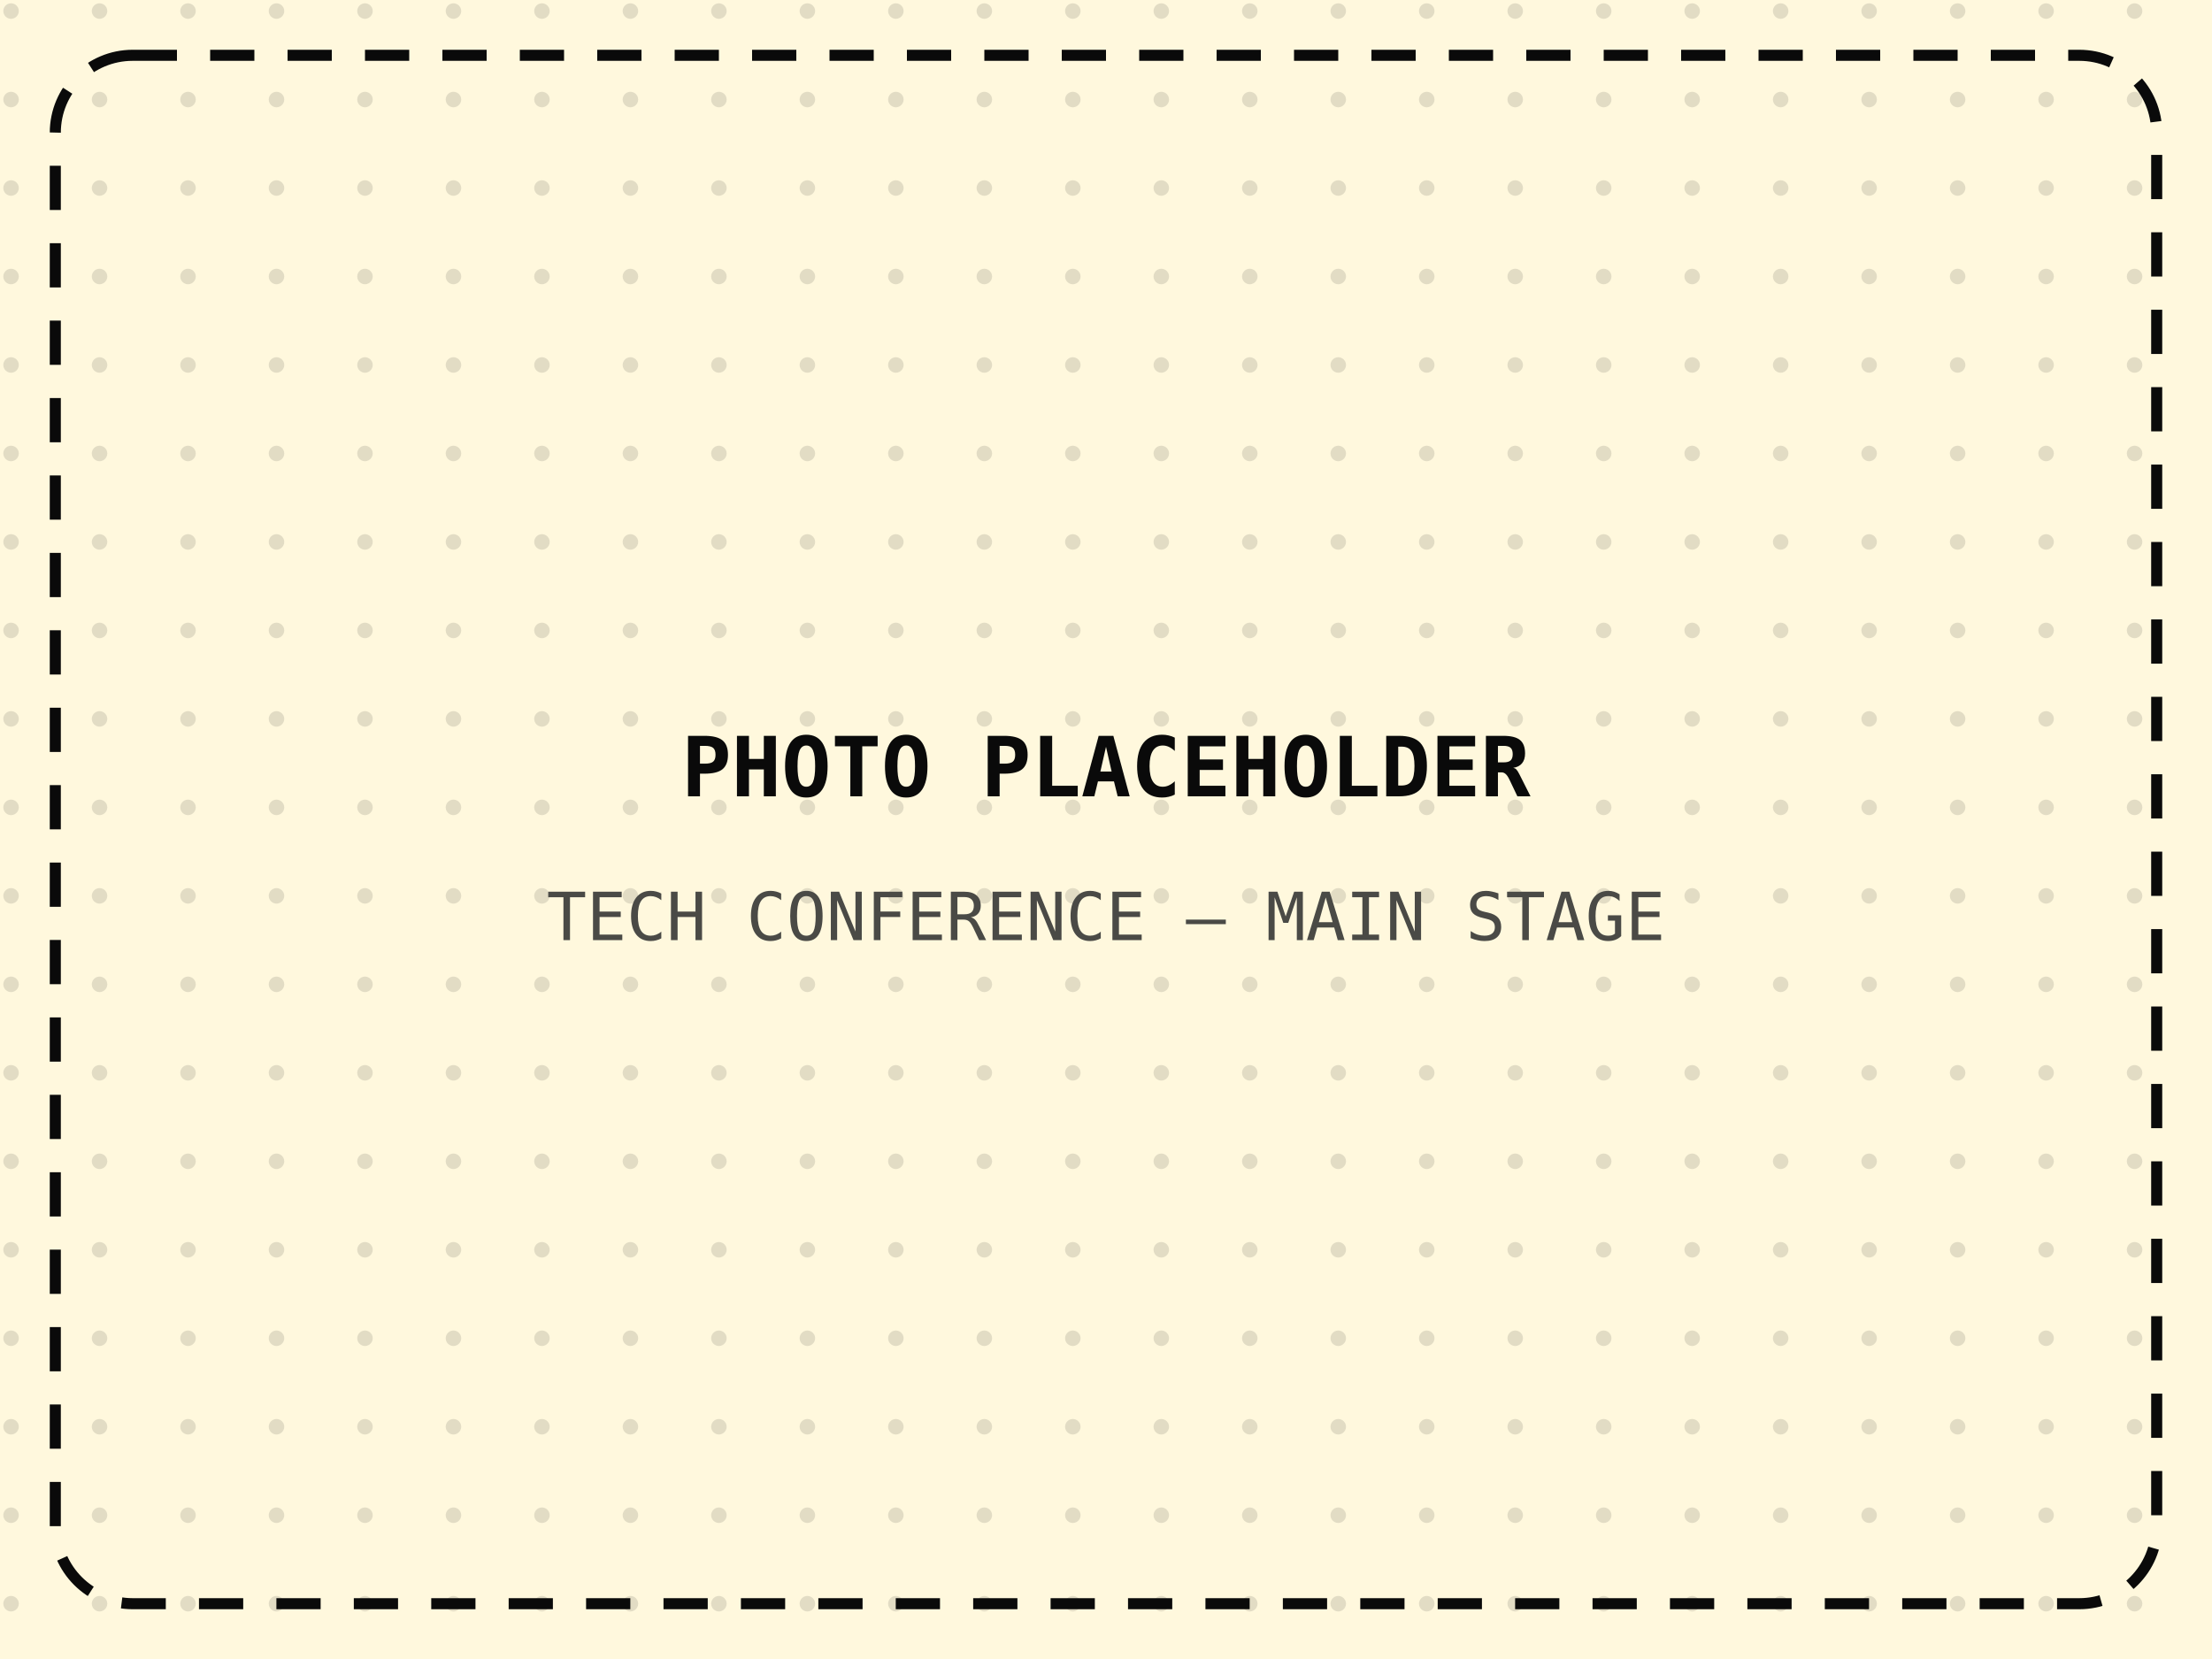
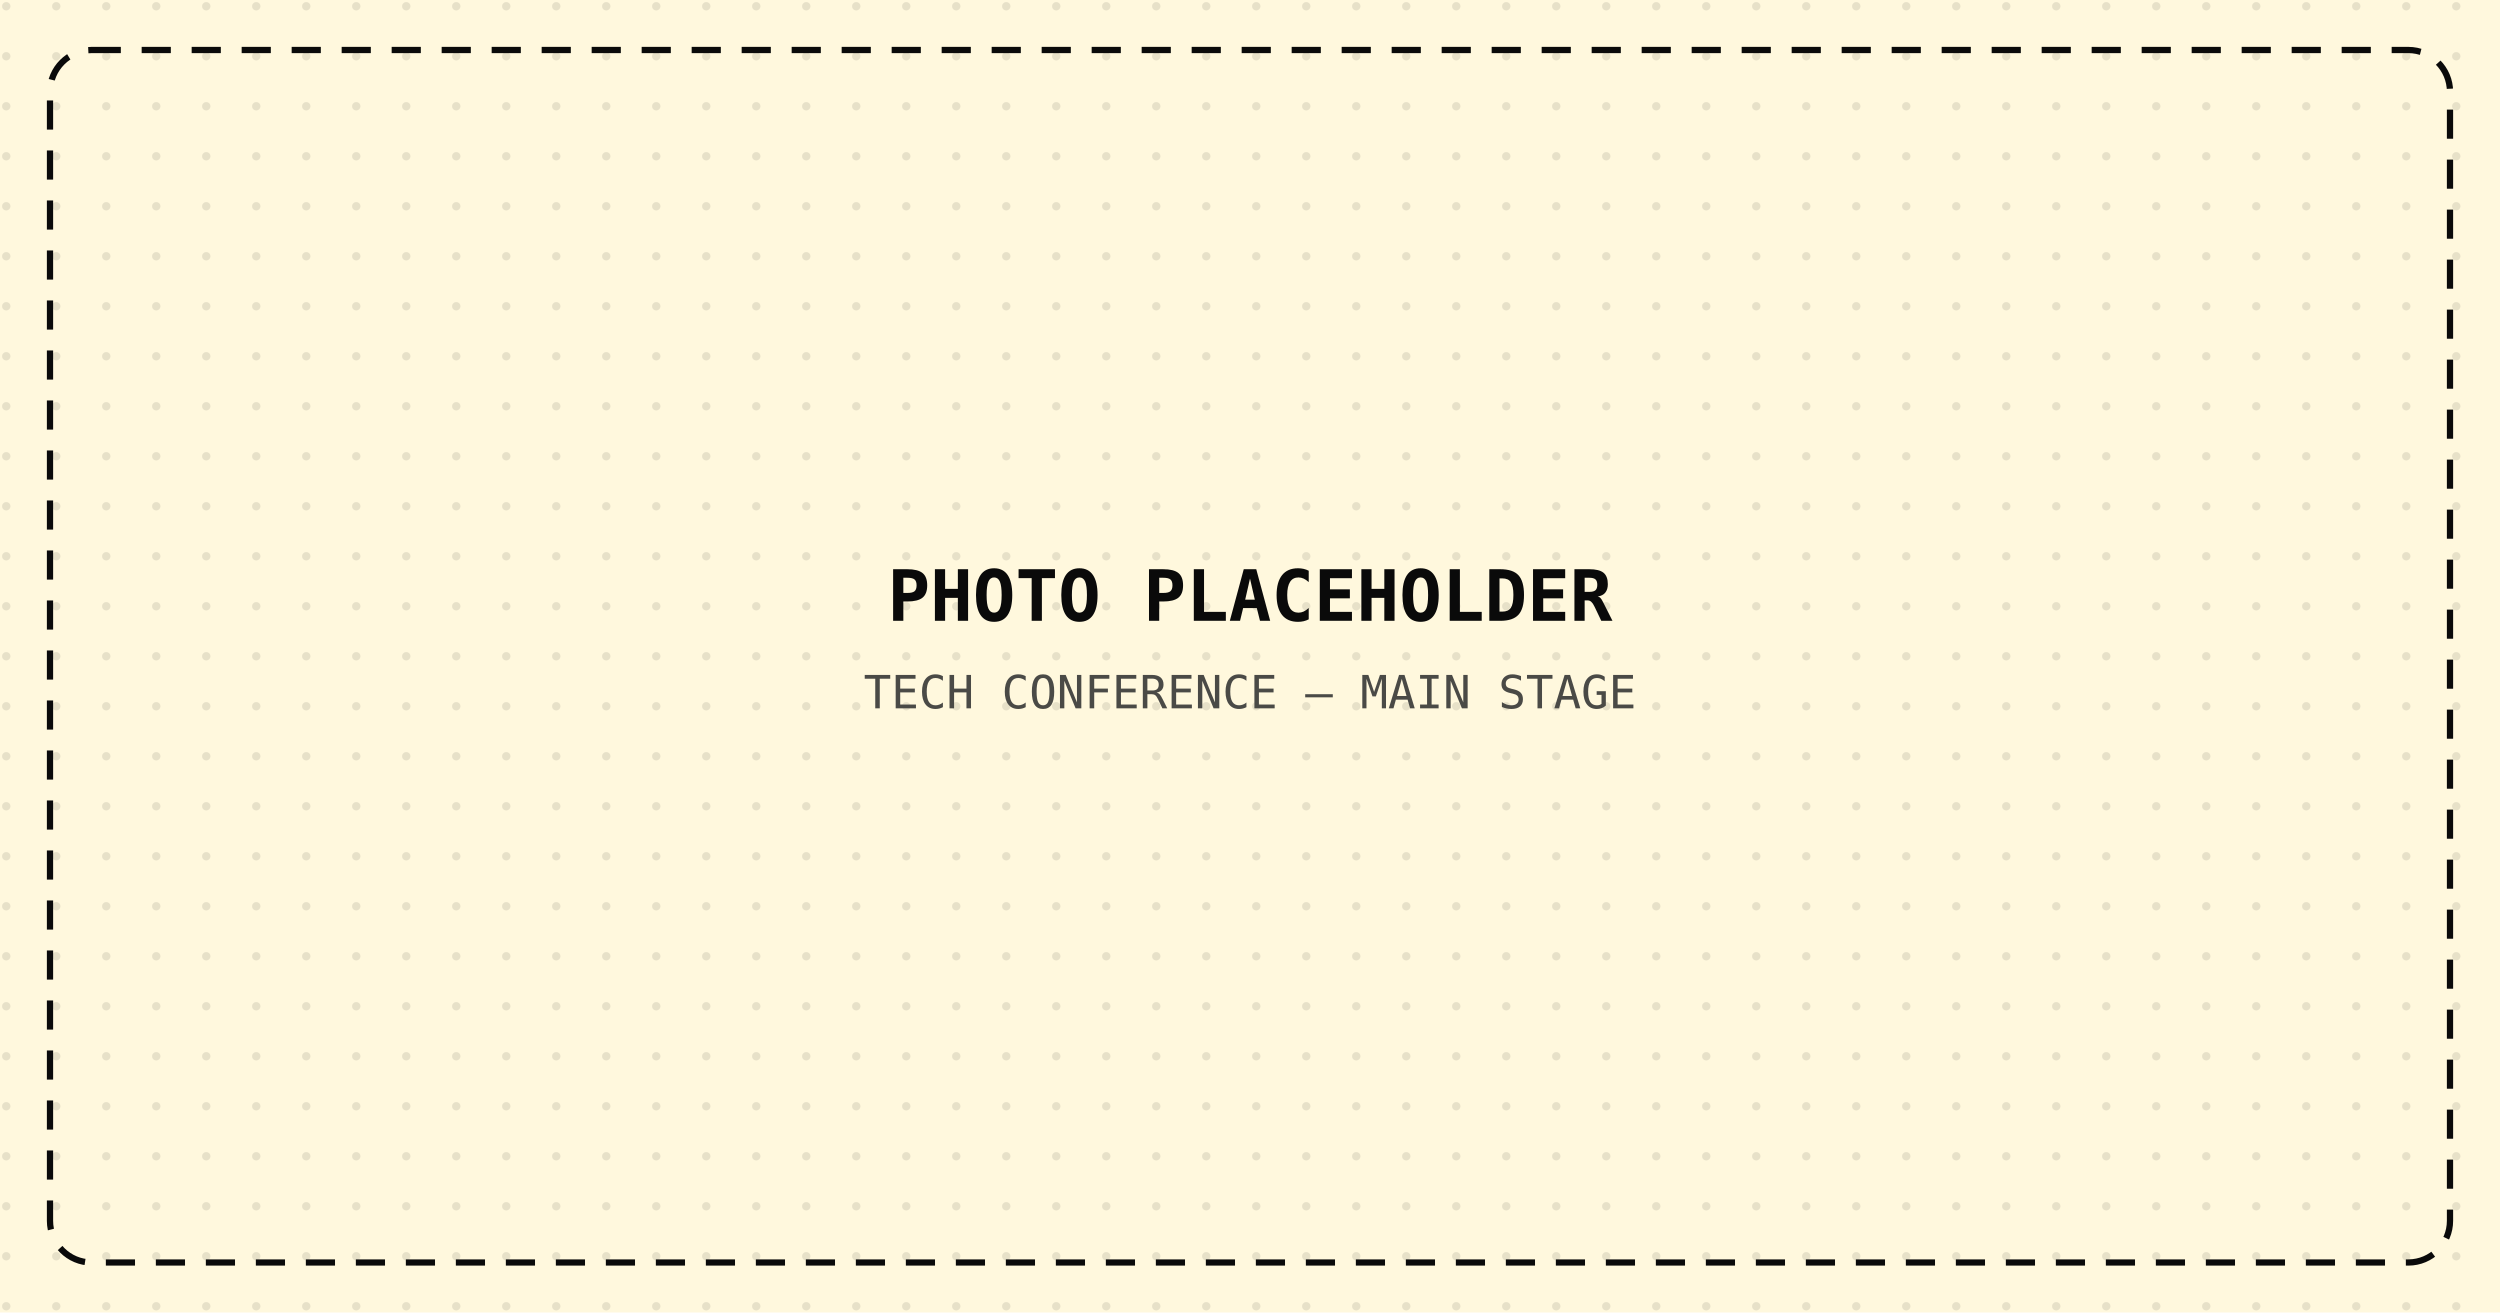
- <svg xmlns="http://www.w3.org/2000/svg" viewBox="0 0 400 300">
+ <svg xmlns="http://www.w3.org/2000/svg" viewBox="0 0 1200 630">
  <defs>
-     <pattern id="dots" width="16" height="16" patternUnits="userSpaceOnUse">
-       <circle cx="2" cy="2" r="1.4" fill="#0a0a0a" opacity="0.12" />
+     <pattern id="dots" width="24" height="24" patternUnits="userSpaceOnUse">
+       <circle cx="3" cy="3" r="2" fill="#0a0a0a" opacity="0.1" />
    </pattern>
  </defs>
-   <rect width="400" height="300" fill="#fff8dd" />
-   <rect width="400" height="300" fill="url(#dots)" />
-   <rect x="10" y="10" width="380" height="280" fill="none" stroke="#0a0a0a" stroke-width="2" stroke-dasharray="8 6" rx="14" />
-   <text x="200" y="144" font-family="monospace" font-size="15" font-weight="700" fill="#0a0a0a" text-anchor="middle">PHOTO PLACEHOLDER</text>
-   <text x="200" y="170" font-family="monospace" font-size="12" fill="#4a4a46" text-anchor="middle">TECH CONFERENCE — MAIN STAGE</text>
+   <rect width="1200" height="630" fill="#fff8dd" />
+   <rect width="1200" height="630" fill="url(#dots)" />
+   <rect x="24" y="24" width="1152" height="582" fill="none" stroke="#0a0a0a" stroke-width="3" stroke-dasharray="14 10" rx="20" />
+   <text x="600" y="298" font-family="monospace" font-size="34" font-weight="700" fill="#0a0a0a" text-anchor="middle">PHOTO PLACEHOLDER</text>
+   <text x="600" y="340" font-family="monospace" font-size="22" fill="#4a4a46" text-anchor="middle">TECH CONFERENCE — MAIN STAGE</text>
</svg>
